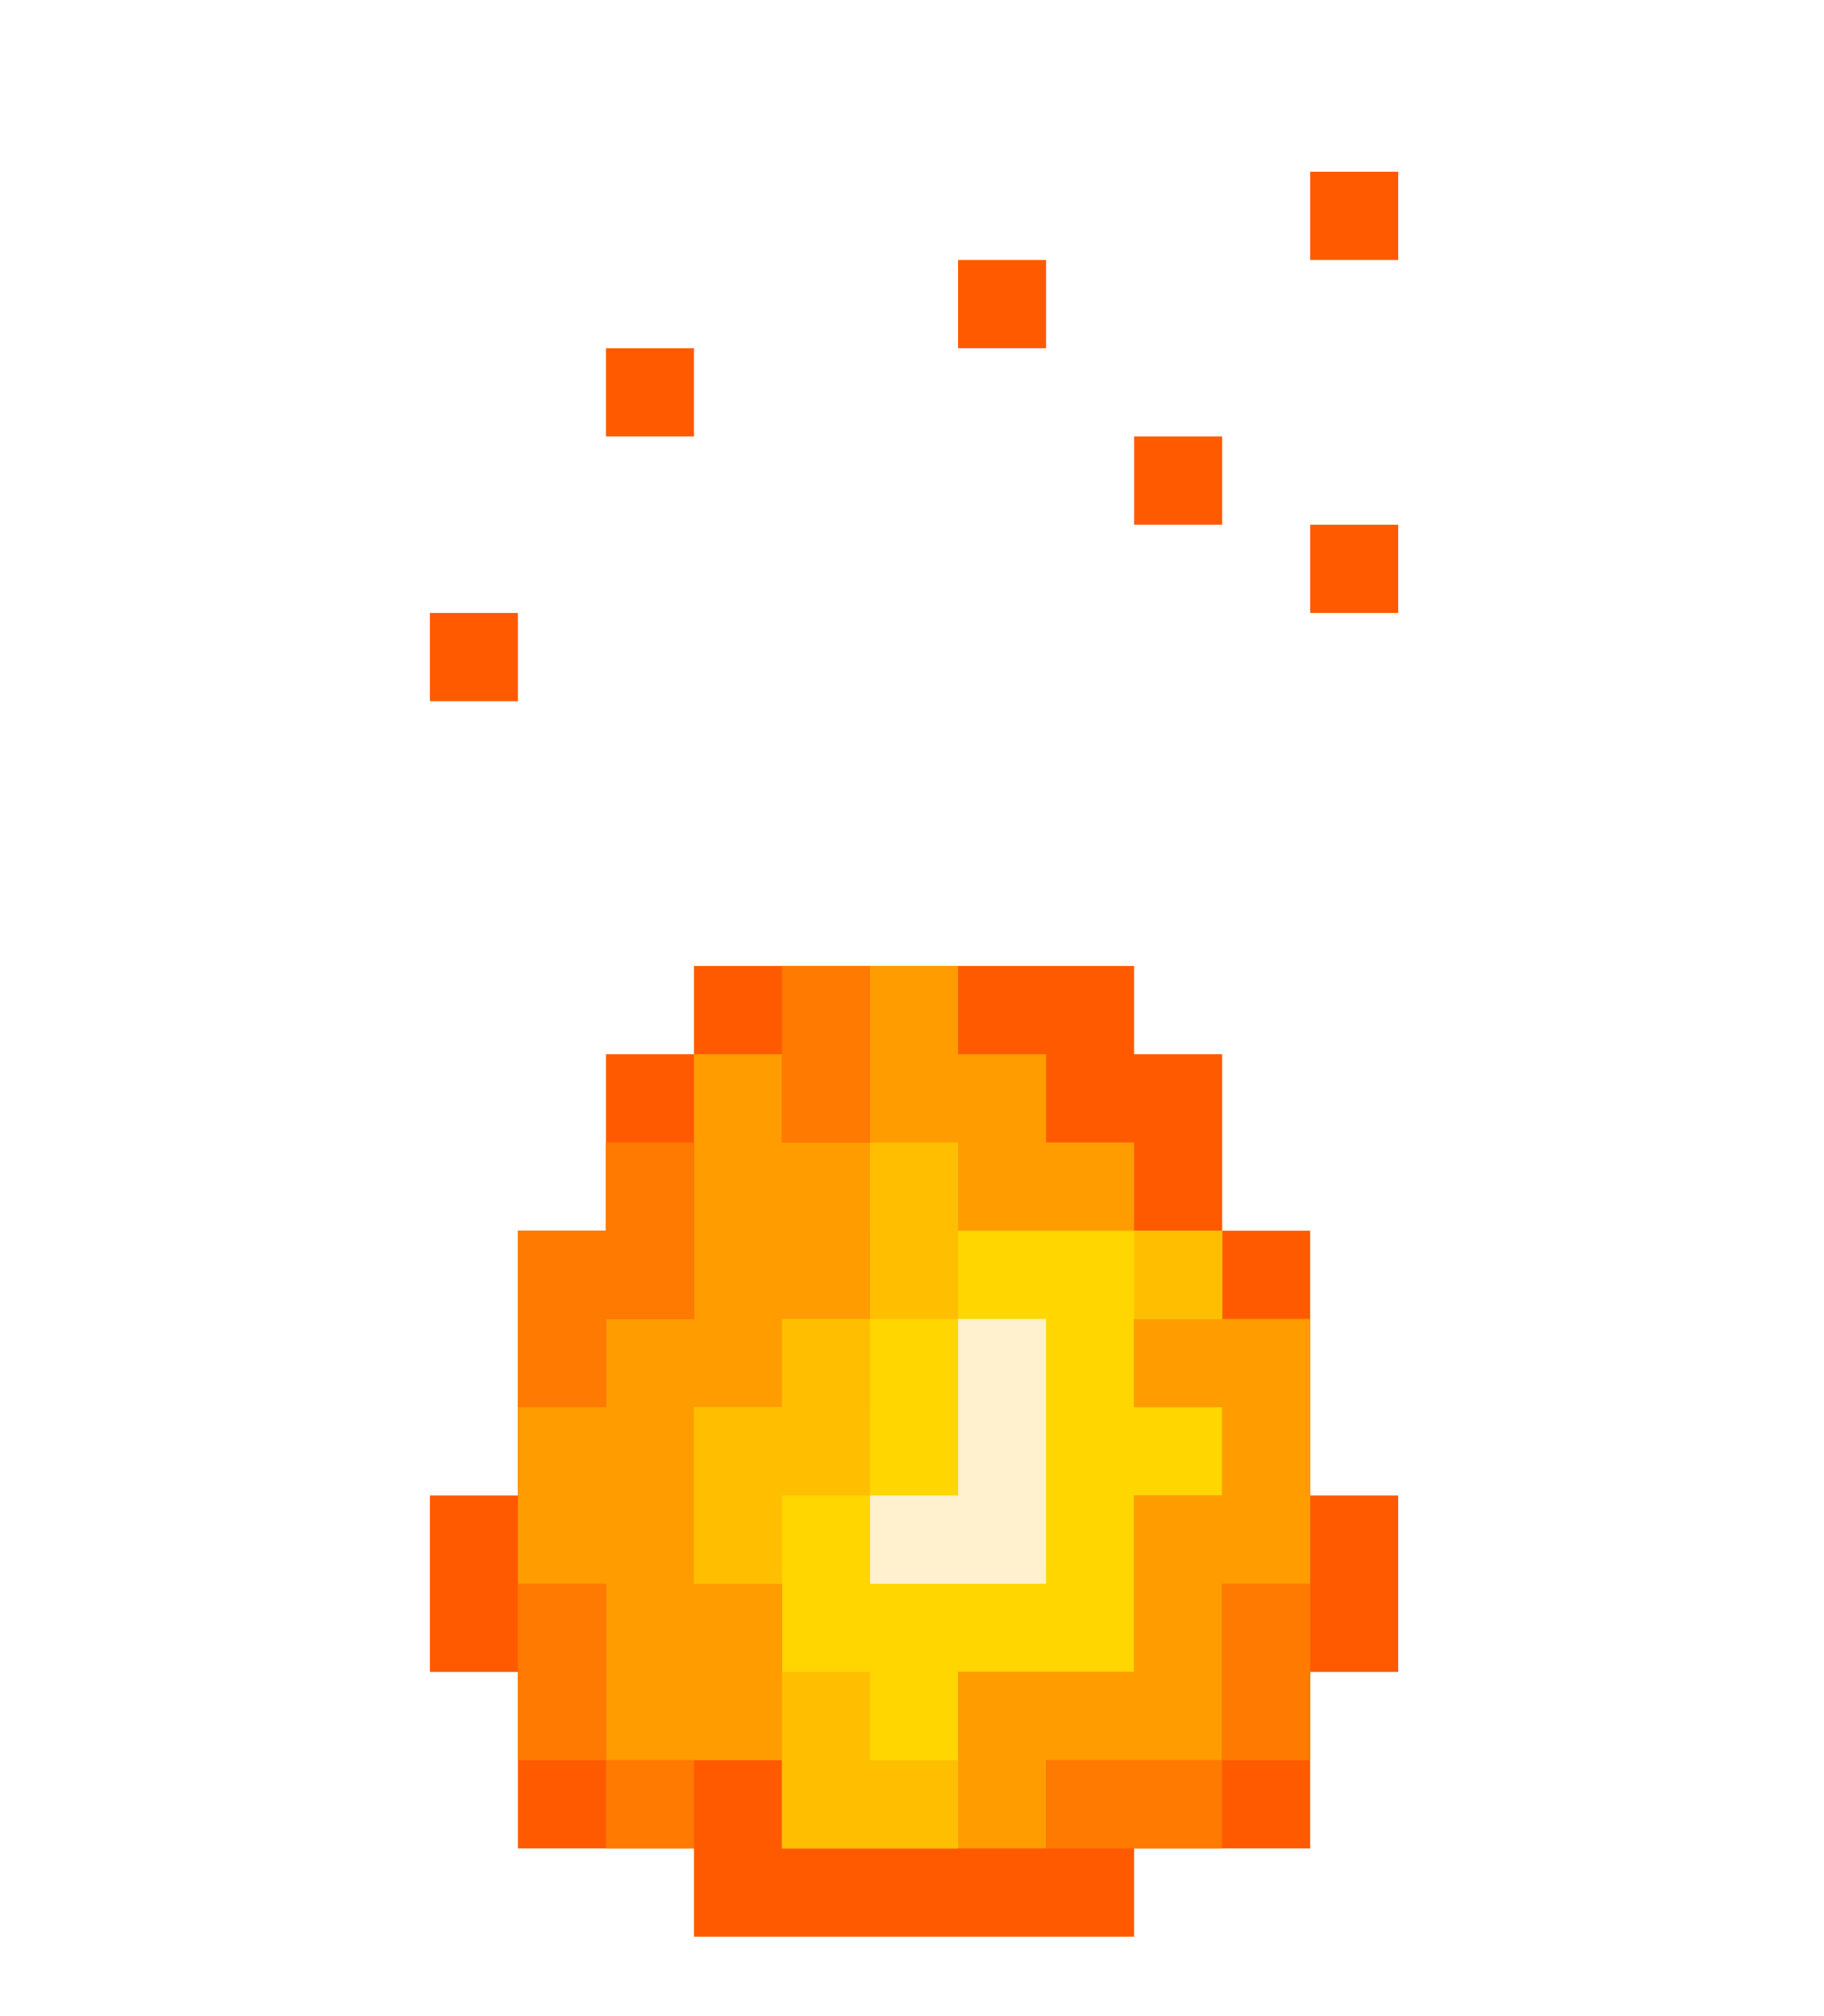
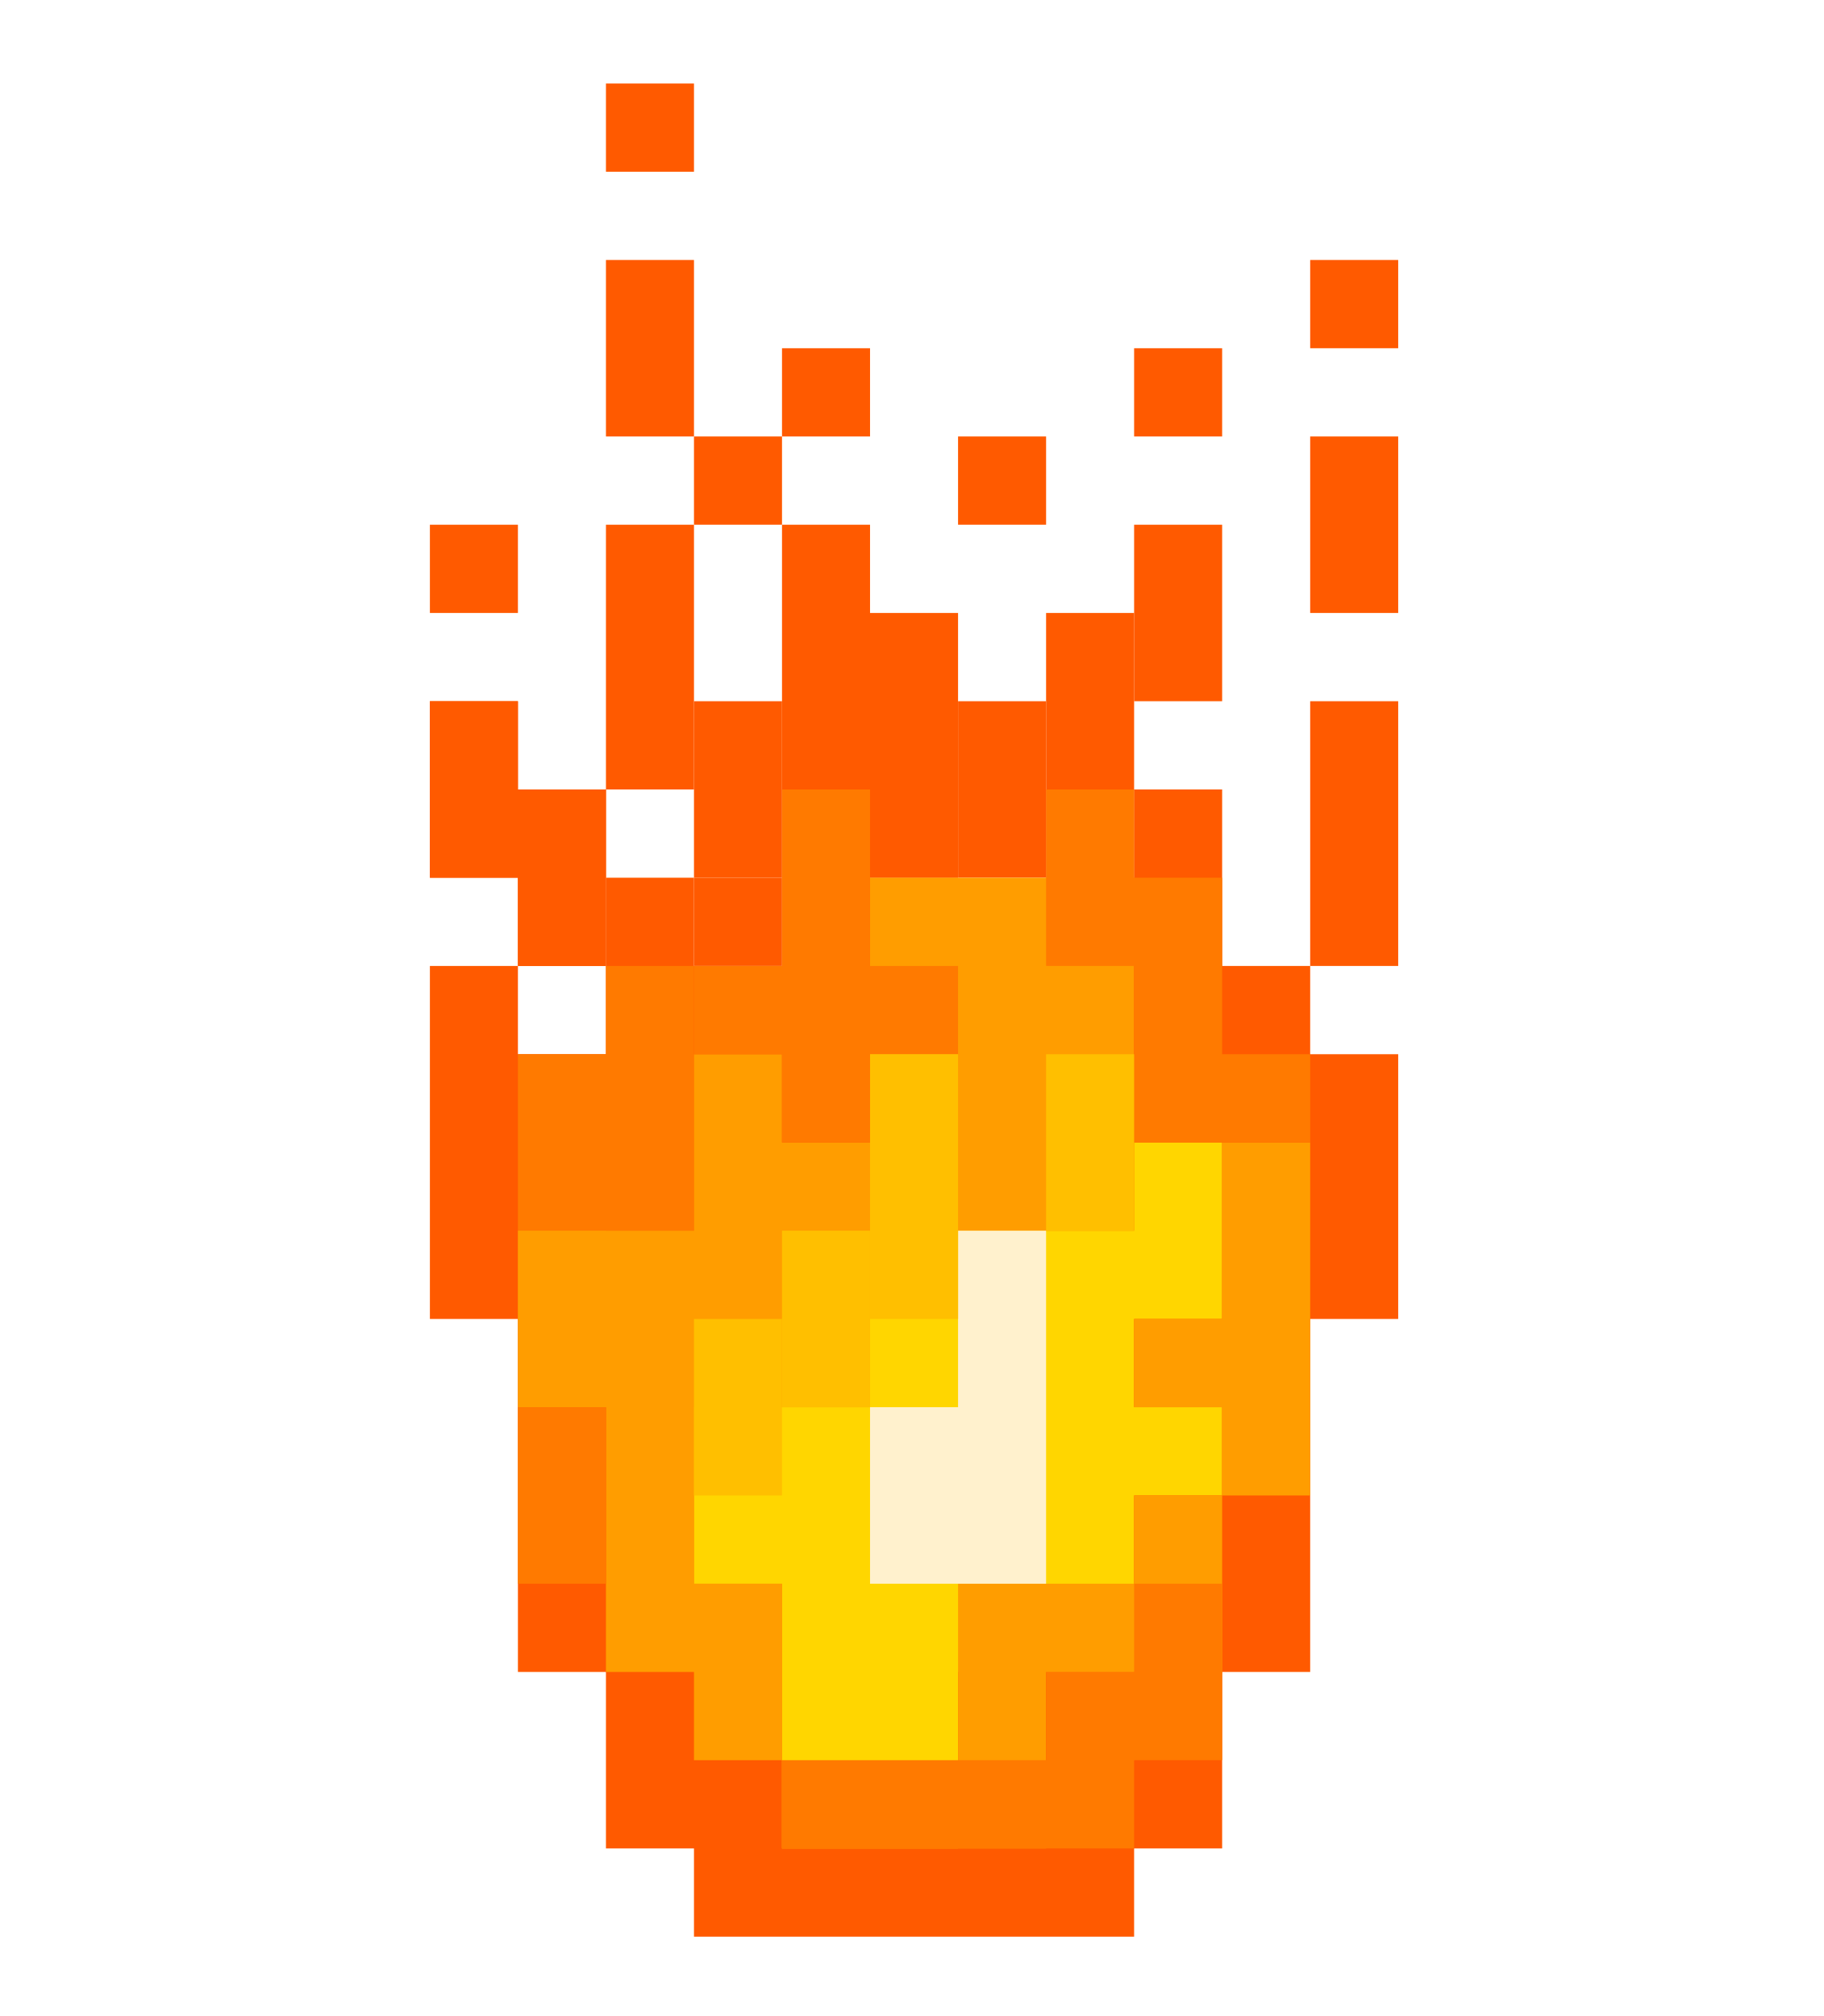
<svg xmlns="http://www.w3.org/2000/svg" width="437" height="483" viewBox="0 0 437 483" fill="none">
-   <path d="M166.273 252.571V231.429H271.727V252.571H292.818V294.857H313.909V358.286H335V400.571H313.909V442.857H271.727V464H187.364H166.273V442.857H124.091V400.571H103V358.286H124.091V294.857H145.182V252.571H166.273Z" fill="#FF5A00" />
-   <path d="M313.909 62.286V41.143H335V62.286H313.909Z" fill="#FF5A00" />
-   <path d="M103 168V146.857H124.091V168H103Z" fill="#FF5A00" />
-   <path d="M145.182 104.571V83.429H166.273V104.571H145.182Z" fill="#FF5A00" />
-   <path d="M229.545 83.429V62.286H250.636V83.429H229.545Z" fill="#FF5A00" />
-   <path d="M271.727 125.714V104.571H292.818V125.714H271.727Z" fill="#FF5A00" />
-   <path d="M313.909 146.857V125.714H335V146.857H313.909Z" fill="#FF5A00" />
-   <path d="M166.273 316H145.182V337.143H124.091V379.429H145.182V400.571V421.714H187.364V379.429H166.273V358.286V337.143H187.364H208.455V316V294.857H271.727V273.714H250.636V252.571H229.545V231.429H208.455V273.714H187.364V252.571H166.273V316Z" fill="#FF9D00" />
-   <path d="M313.909 379.429V316H292.818H271.727V337.143H292.818V358.286H271.727V400.571H229.545V421.714V442.857H250.636V421.714H292.818V400.571V379.429H313.909Z" fill="#FF9D00" />
-   <path d="M229.545 442.857H187.364V379.429H166.273V337.143H208.455V294.857H271.727H292.818V316H271.727V337.143H292.818V358.286H271.727V400.571H229.545V442.857Z" fill="#FFD600" />
-   <path d="M208.455 379.429V358.286H229.545V316H250.636V379.429H208.455Z" fill="#FFF1CD" />
-   <path d="M166.273 273.714H145.182V294.857H124.091V337.143H145.182V316H166.273V273.714Z" fill="#FF7A00" />
-   <path d="M124.091 421.714V379.429H145.182V421.714H166.273V442.857H145.182V421.714H124.091Z" fill="#FF7A00" />
-   <path d="M187.364 252.571V231.429H208.455V252.571V273.714H187.364V252.571Z" fill="#FF7A00" />
-   <path d="M250.636 442.857V421.714H292.818V379.429H313.909V421.714H292.818V442.857H250.636Z" fill="#FF7A00" />
-   <path d="M208.455 316V358.286H187.364V379.429H166.273V337.143H187.364V316H208.455Z" fill="#FFBF00" />
-   <path d="M229.545 421.714V442.857H208.455H187.364V400.571H208.455V421.714H229.545Z" fill="#FFBF00" />
-   <path d="M292.818 294.857V316H271.727V294.857H292.818Z" fill="#FFBF00" />
-   <path d="M229.545 294.857V316H208.455V273.714H229.545V294.857Z" fill="#FFBF00" />
+   <path d="M166.273 210.286V231.429H187.364V210.286H208.455H229.545V231.429H250.636V210.286H271.727V189.143H292.818V231.429H313.909V252.571H335V316H313.909V400.571H292.818V442.857H271.727V464H187.364H166.273V442.857H145.182V400.571H124.091V316H103V294.857V231.429H124.091V252.571H145.182V210.286H166.273Z" fill="#FF5A00" />
+   <path d="M103 146.857V125.714H124.091V146.857H103Z" fill="#FF5A00" />
+   <path d="M187.364 210.286V189.143H208.455V210.286H187.364Z" fill="#FF5A00" />
+   <path d="M250.636 210.286V146.857H271.727V210.286H250.636Z" fill="#FF5A00" />
+   <path d="M271.727 104.571V83.429H292.818V104.571H271.727Z" fill="#FF5A00" />
+   <path d="M229.545 125.714V104.571H250.636V125.714H229.545Z" fill="#FF5A00" />
+   <path d="M313.909 83.429V62.286H335V83.429H313.909Z" fill="#FF5A00" />
+   <path d="M187.364 104.571V83.429H208.455V104.571H187.364Z" fill="#FF5A00" />
+   <path d="M166.273 125.714V104.571H187.364V125.714H166.273Z" fill="#FF5A00" />
+   <path d="M166.273 210.286V168H187.364V210.286H166.273Z" fill="#FF5A00" />
+   <path d="M166.273 231.429V210.286H187.364V231.429H166.273Z" fill="#FF5A00" />
+   <path d="M229.545 210.286V168H250.636V210.286H229.545Z" fill="#FF5A00" />
+   <path d="M145.182 41.143V20H166.273V41.143H145.182Z" fill="#FF5A00" />
+   <path d="M103 210.286V168H124.091V189.143H145.182V231.429H124.091V210.286H103Z" fill="#FF5A00" />
+   <path d="M103 210.286V168H124.091V189.143H145.182V231.429H124.091V210.286H103Z" fill="#FF5A00" />
+   <path d="M187.364 189.143V125.714H208.455V146.857H229.545V168V210.286H208.455V189.143H187.364Z" fill="#FF5A00" />
+   <path d="M313.909 231.429V168H335V231.429H313.909Z" fill="#FF5A00" />
+   <path d="M145.182 189.143V125.714H166.273V189.143H145.182Z" fill="#FF5A00" />
+   <path d="M313.909 146.857V104.571H335V146.857H313.909Z" fill="#FF5A00" />
+   <path d="M271.727 168V125.714H292.818V168H271.727Z" fill="#FF5A00" />
+   <path d="M145.182 104.571V62.286H166.273V104.571H145.182Z" fill="#FF5A00" />
+   <path d="M166.273 231.429H145.182V252.571H124.091V294.857V316H145.182V294.857H166.273V231.429Z" fill="#FF7A00" />
+   <path d="M271.727 294.857V210.286H250.636H229.545H208.455V273.714H187.364V252.571H166.273V273.714V294.857H145.182H124.091V337.143H145.182V400.571H166.273V421.714H187.364V379.429H166.273V358.286V337.143H187.364H208.455V316V294.857H271.727Z" fill="#FF9D00" />
+   <path d="M229.545 442.857H187.364V379.429H166.273V337.143H208.455V294.857H271.727V273.714H292.818V316H271.727V337.143H292.818V358.286H271.727V400.571H229.545V442.857Z" fill="#FFD600" />
+   <path d="M313.909 273.714V358.286H292.818V400.571H250.636V421.714V442.857H229.545V421.714V379.429H271.727V358.286H292.818V337.143H271.727V316H292.818V273.714H313.909Z" fill="#FF9D00" />
+   <path d="M124.091 379.429V337.143H145.182V379.429H124.091Z" fill="#FF7A00" />
+   <path d="M187.364 273.714V252.571H166.273V231.429H187.364V189.143H208.455V231.429H229.545V252.571H208.455V273.714H187.364Z" fill="#FF7A00" />
+   <path d="M313.909 273.714H292.818H271.727V231.429H250.636V189.143H271.727V210.286H292.818V252.571H313.909V273.714Z" fill="#FF7A00" />
+   <path d="M271.727 379.429H292.818V421.714H271.727V442.857H187.364V421.714H250.636V400.571H271.727V379.429Z" fill="#FF7A00" />
+   <path d="M208.455 379.429V337.143H229.545V294.857H250.636V379.429H208.455Z" fill="#FFF1CD" />
+   <path d="M229.545 284.286V316H208.455V252.571H229.545V284.286Z" fill="#FFBF00" />
+   <path d="M208.455 316V337.143H187.364V294.857H208.455V316Z" fill="#FFBF00" />
+   <path d="M187.364 337.143V358.286H166.273V316H187.364V337.143Z" fill="#FFBF00" />
+   <path d="M271.727 273.714V294.857H250.636V252.571H271.727V273.714Z" fill="#FFBF00" />
</svg>
